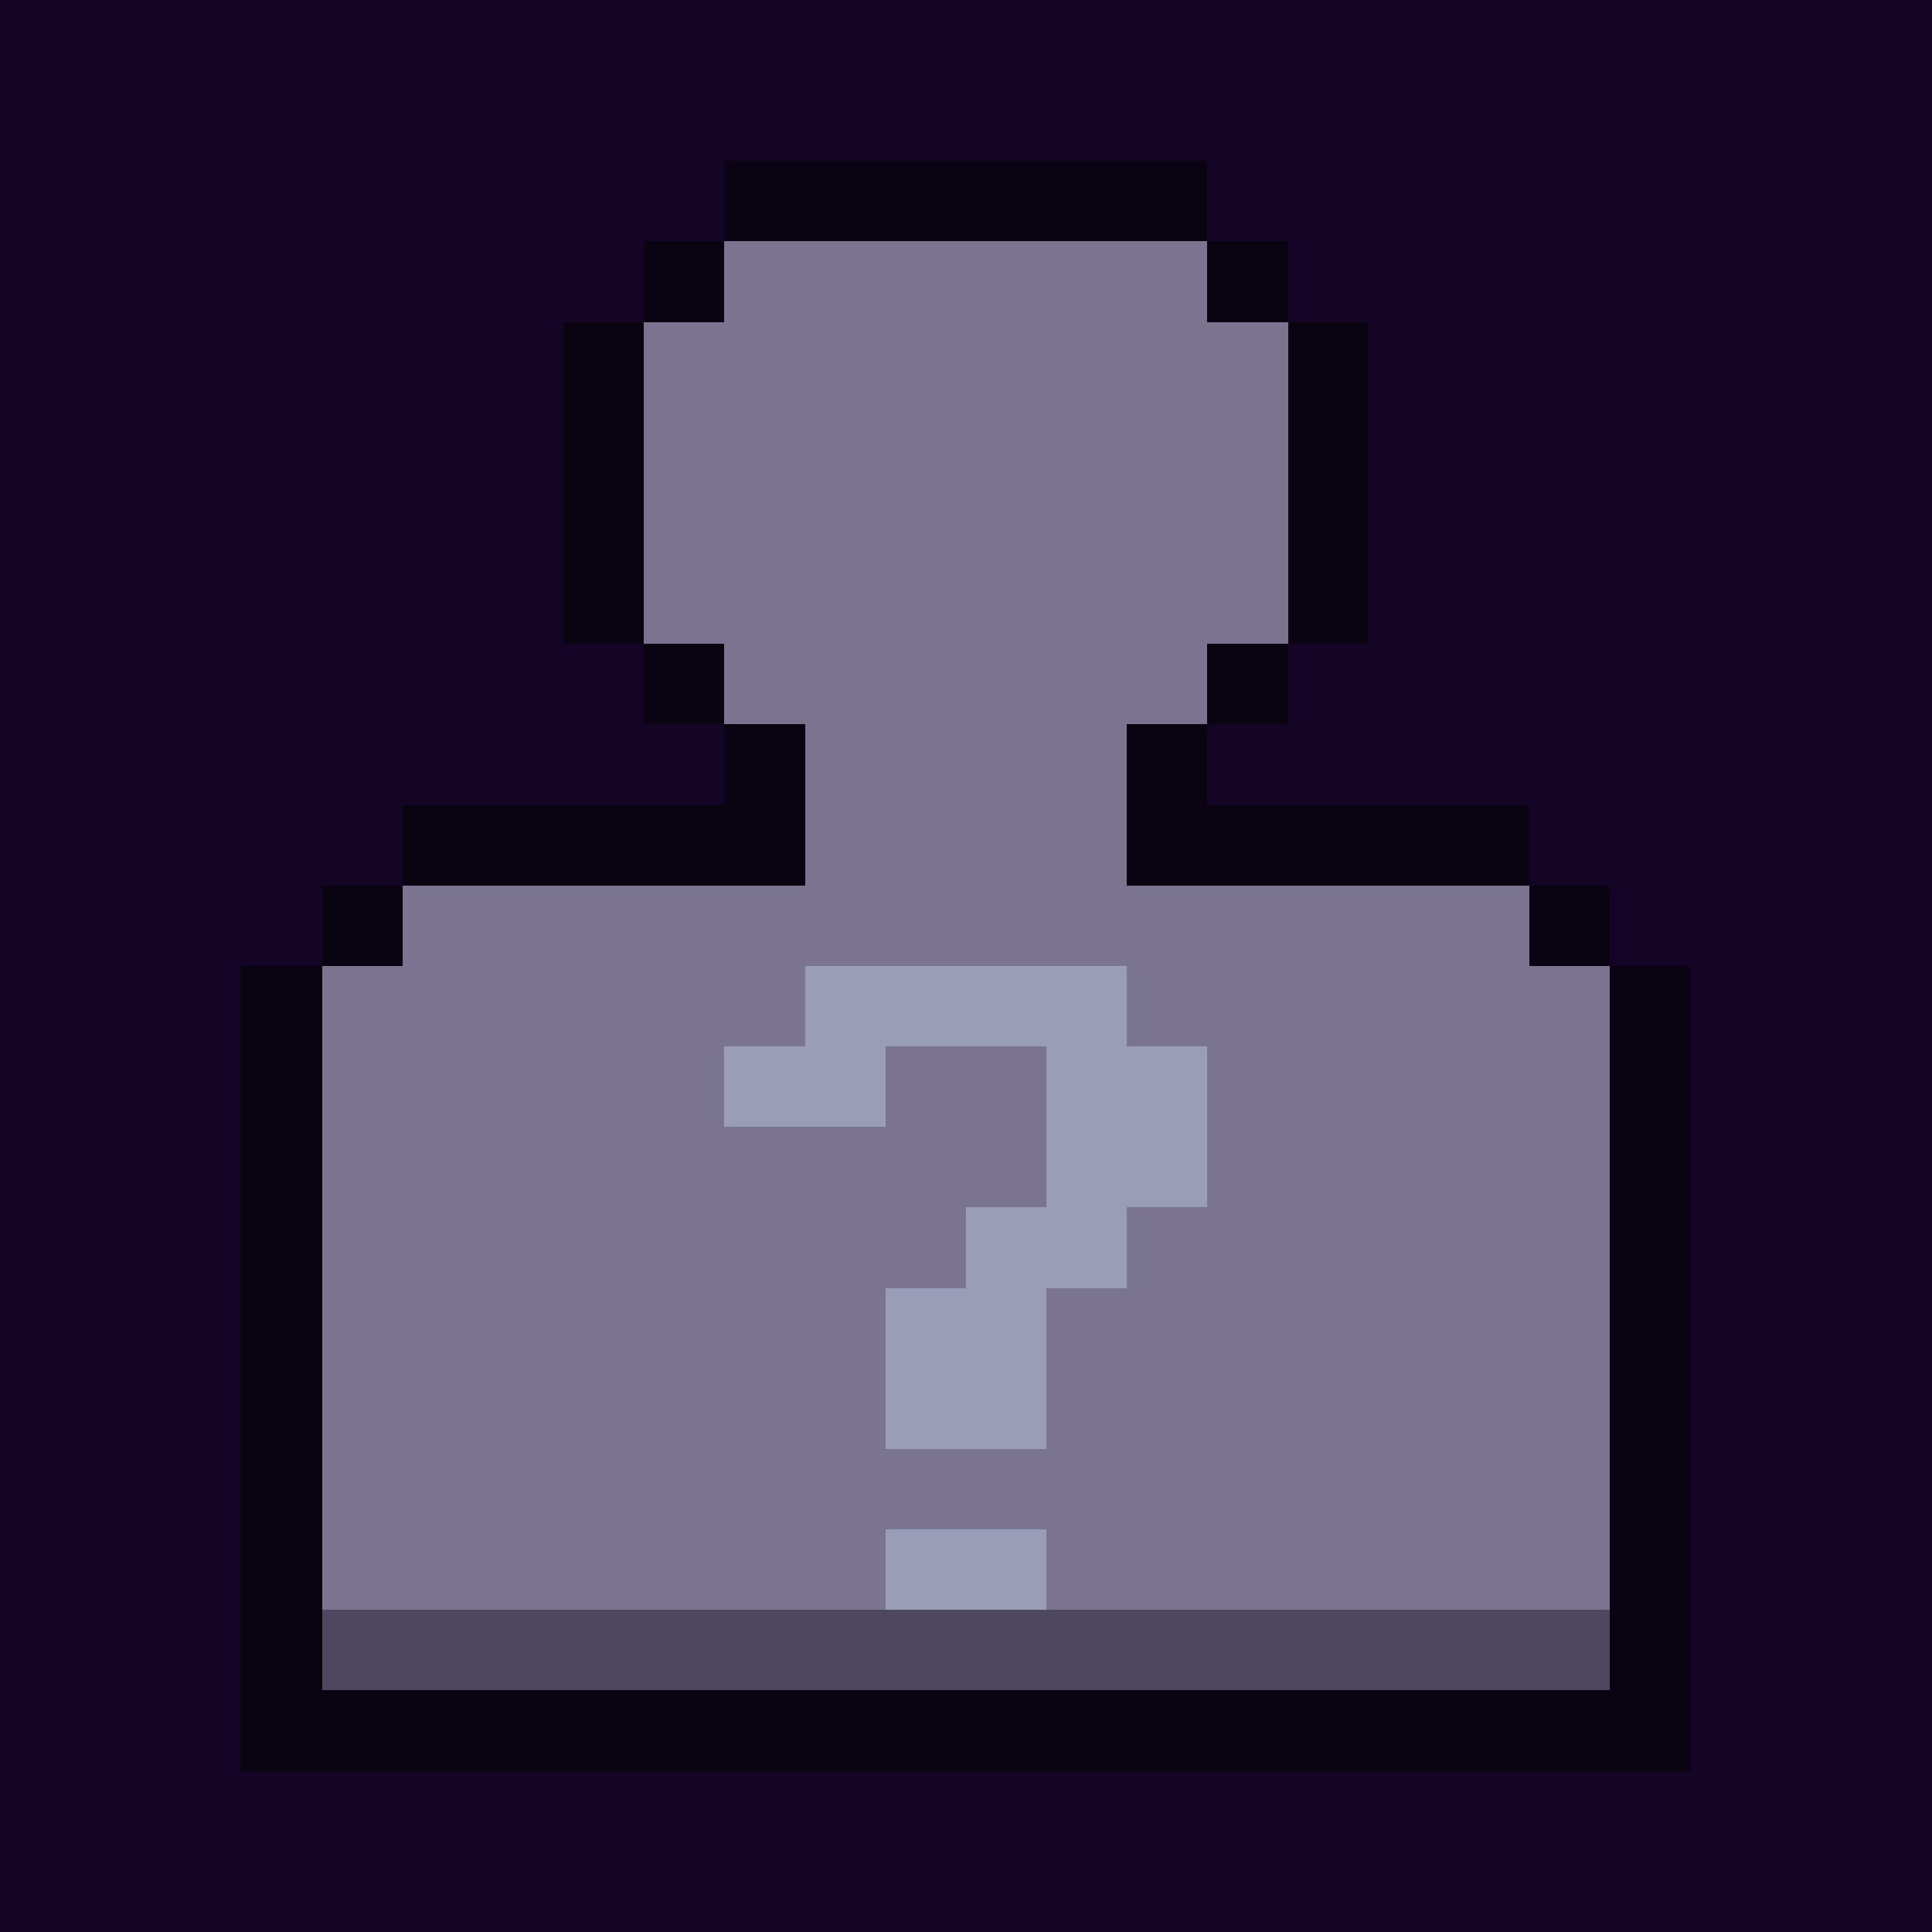
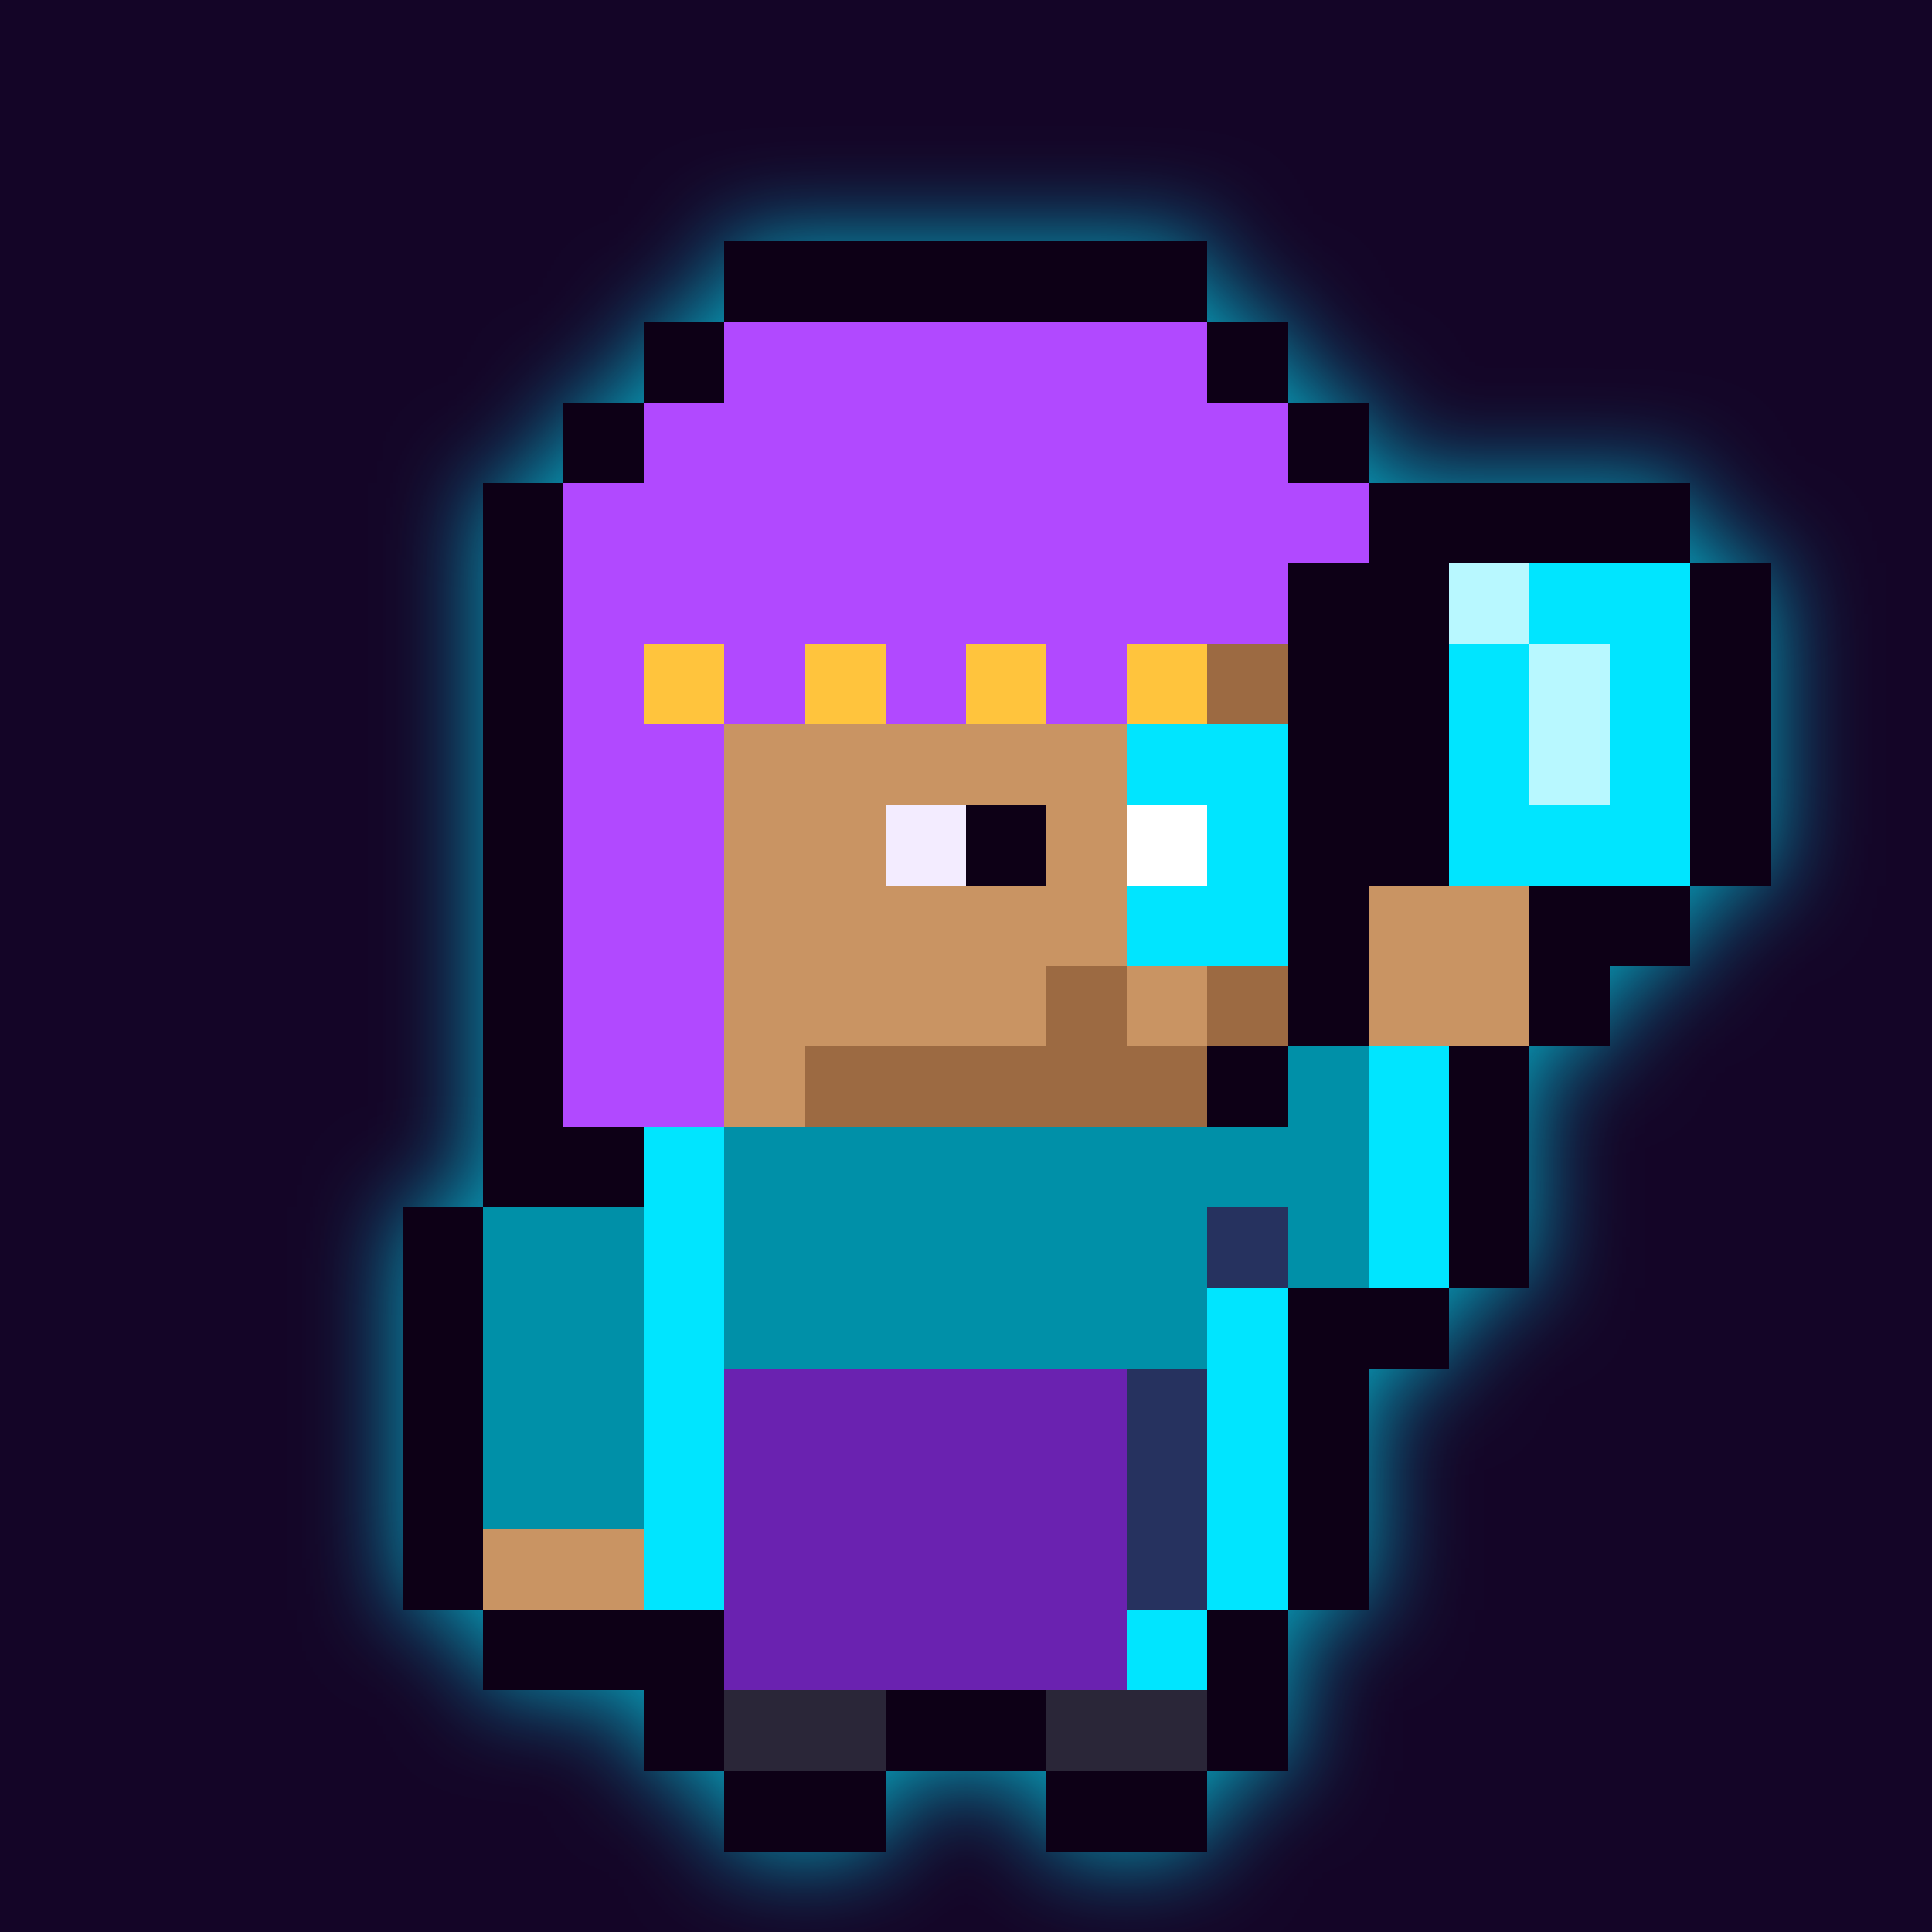
<svg xmlns="http://www.w3.org/2000/svg" width="96" height="96" viewBox="0 0 24 24" shape-rendering="crispEdges">
+   <filter id="glow-zinnia" x="-20%" y="-20%" width="140%" height="140%">
+     <feDropShadow dx="0" dy="0" stdDeviation="0.6" flood-color="#00e5ff" flood-opacity="0.75" />
+   </filter>
  <rect width="24" height="24" fill="#140527" />
-   <path fill="#0a0412" d="M9 2h6v1h-6zM8 3h1v1h-1zM15 3h1v1h-1zM7 4h1v1h-1zM16 4h1v1h-1zM7 5h1v1h-1zM16 5h1v1h-1zM7 6h1v1h-1zM16 6h1v1h-1zM7 7h1v1h-1zM16 7h1v1h-1zM8 8h1v1h-1zM15 8h1v1h-1zM9 9h1v1h-1zM14 9h1v1h-1zM5 10h5v1h-5zM14 10h5v1h-5zM4 11h1v1h-1zM19 11h1v1h-1zM3 12h1v1h-1zM20 12h1v1h-1zM3 13h1v1h-1zM20 13h1v1h-1zM3 14h1v1h-1zM20 14h1v1h-1zM3 15h1v1h-1zM20 15h1v1h-1zM3 16h1v1h-1zM20 16h1v1h-1zM3 17h1v1h-1zM20 17h1v1h-1zM3 18h1v1h-1zM20 18h1v1h-1zM3 19h1v1h-1zM20 19h1v1h-1zM3 20h1v1h-1zM20 20h1v1h-1zM3 21h18v1h-18z" />
-   <path fill="#7a7490" d="M9 3h6v1h-6zM8 4h8v1h-8zM8 5h8v1h-8zM8 6h8v1h-8zM8 7h8v1h-8zM9 8h6v1h-6zM10 9h4v1h-4zM10 10h4v1h-4zM5 11h14v1h-14zM4 12h6v1h-6zM14 12h6v1h-6zM4 13h5v1h-5zM11 13h2v1h-2zM15 13h5v1h-5zM4 14h9v1h-9zM15 14h5v1h-5zM4 15h8v1h-8zM14 15h6v1h-6zM4 16h7v1h-7zM13 16h7v1h-7zM4 17h7v1h-7zM13 17h7v1h-7zM4 18h16v1h-16zM4 19h7v1h-7zM13 19h7v1h-7z" />
-   <path fill="#9a9db8" d="M10 12h4v1h-4zM9 13h2v1h-2zM13 13h2v1h-2zM13 14h2v1h-2zM12 15h2v1h-2zM11 16h2v1h-2zM11 17h2v1h-2zM11 19h2v1h-2z" />
-   <path fill="#4d4860" d="M4 20h16v1h-16z" />
+   <g filter="url(#glow-zinnia)">
+     <path fill="#0a0412" d="M9 3h6v1h-6zM8 4h1v1h-1zM15 4h1v1h-1zM7 5h1v1h-1zM16 5h1v1h-1zM6 6h1v1h-1zM17 6h4v1h-4zM6 7h1v1h-1zM16 7h2v1h-2zM21 7h1v1h-1zM6 8h1v1h-1zM16 8h2v1h-2zM21 8h1v1h-1zM6 9h1v1h-1zM16 9h2v1h-2zM21 9h1v1h-1zM6 10h1v1h-1zM12 10h1v1h-1zM16 10h2v1h-2zM21 10h1v1h-1zM6 11h1v1h-1zM16 11h1v1h-1zM19 11h2v1h-2zM6 12h1v1h-1zM16 12h1v1h-1zM19 12h1v1h-1zM6 13h1v1h-1zM15 13h1v1h-1zM18 13h1v1h-1zM6 14h2v1h-2zM18 14h1v1h-1zM5 15h1v1h-1zM18 15h1v1h-1zM5 16h1v1h-1zM16 16h2v1h-2zM5 17h1v1h-1zM16 17h1v1h-1zM5 18h1v1h-1zM16 18h1v1h-1zM5 19h1v1h-1zM16 19h1v1h-1zM6 20h3v1h-3zM15 20h1v1h-1zM8 21h1v1h-1zM11 21h2v1h-2zM15 21h1v1h-1zM9 22h2v1h-2zM13 22h2v1h-2z" />
+     <path fill="#b14aff" d="M9 4h6v1h-6zM8 5h8v1h-8zM7 6h10v1h-10zM7 7h9v1h-9zM7 8h1v1h-1zM9 8h1v1h-1zM11 8h1v1h-1zM13 8h1v1h-1zM7 9h2v1h-2zM7 10h2v1h-2zM7 11h2v1h-2zM7 12h2v1h-2zM7 13h2v1h-2z" />
+     <path fill="#b8f8ff" d="M18 7h1v1h-1zM19 8h1v1h-1zM19 9h1v1h-1z" />
+     <path fill="#00e5ff" d="M19 7h2v1h-2zM18 8h1v1h-1zM20 8h1v1h-1zM14 9h2v1h-2zM18 9h1v1h-1zM20 9h1v1h-1zM15 10h1v1h-1zM18 10h3v1h-3zM14 11h2v1h-2zM17 13h1v1h-1zM8 14h1v1h-1zM17 14h1v1h-1zM8 15h1v1h-1zM17 15h1v1h-1zM8 16h1v1h-1zM15 16h1v1h-1zM8 17h1v1h-1zM15 17h1v1h-1zM8 18h1v1h-1zM15 18h1v1h-1zM8 19h1v1h-1zM15 19h1v1h-1zM14 20h1v1h-1z" />
+     <path fill="#ffc43d" d="M8 8h1v1h-1zM10 8h1v1h-1zM12 8h1v1h-1zM14 8h1v1h-1z" />
+     <path fill="#9c6b42" d="M15 8h1v1h-1zM13 12h1v1h-1zM15 12h1v1h-1zM10 13h5v1h-5z" />
+     <path fill="#c99464" d="M9 9h5v1h-5zM9 10h2v1h-2zM13 10h1v1h-1zM9 11h5v1h-5zM17 11h2v1h-2zM9 12h4v1h-4zM14 12h1v1h-1zM17 12h2v1h-2zM9 13h1v1h-1zM6 19h2v1h-2z" />
+     <path fill="#f3ecff" d="M11 10h1v1h-1z" />
+     <path fill="#ffffff" d="M14 10h1v1h-1z" />
+     <path fill="#0090a8" d="M16 13h1v1h-1zM9 14h8v1h-8zM6 15h2v1h-2zM9 15h6v1h-6zM16 15h1v1h-1zM6 16h2v1h-2zM9 16h6v1h-6zM6 17h2v1h-2zM6 18h2v1h-2z" />
+     <path fill="#26305e" d="M15 15h1v1h-1zM14 17h1v1h-1zM14 18h1v1h-1zM14 19h1v1h-1z" />
+     <path fill="#6b22b0" d="M9 17h5v1h-5zM9 18h5v1h-5zM9 19h5v1h-5zM9 20h5v1h-5z" />
+     <path fill="#2c2838" d="M9 21h2v1h-2zM13 21h2v1h-2z" />
+   </g>
</svg>
